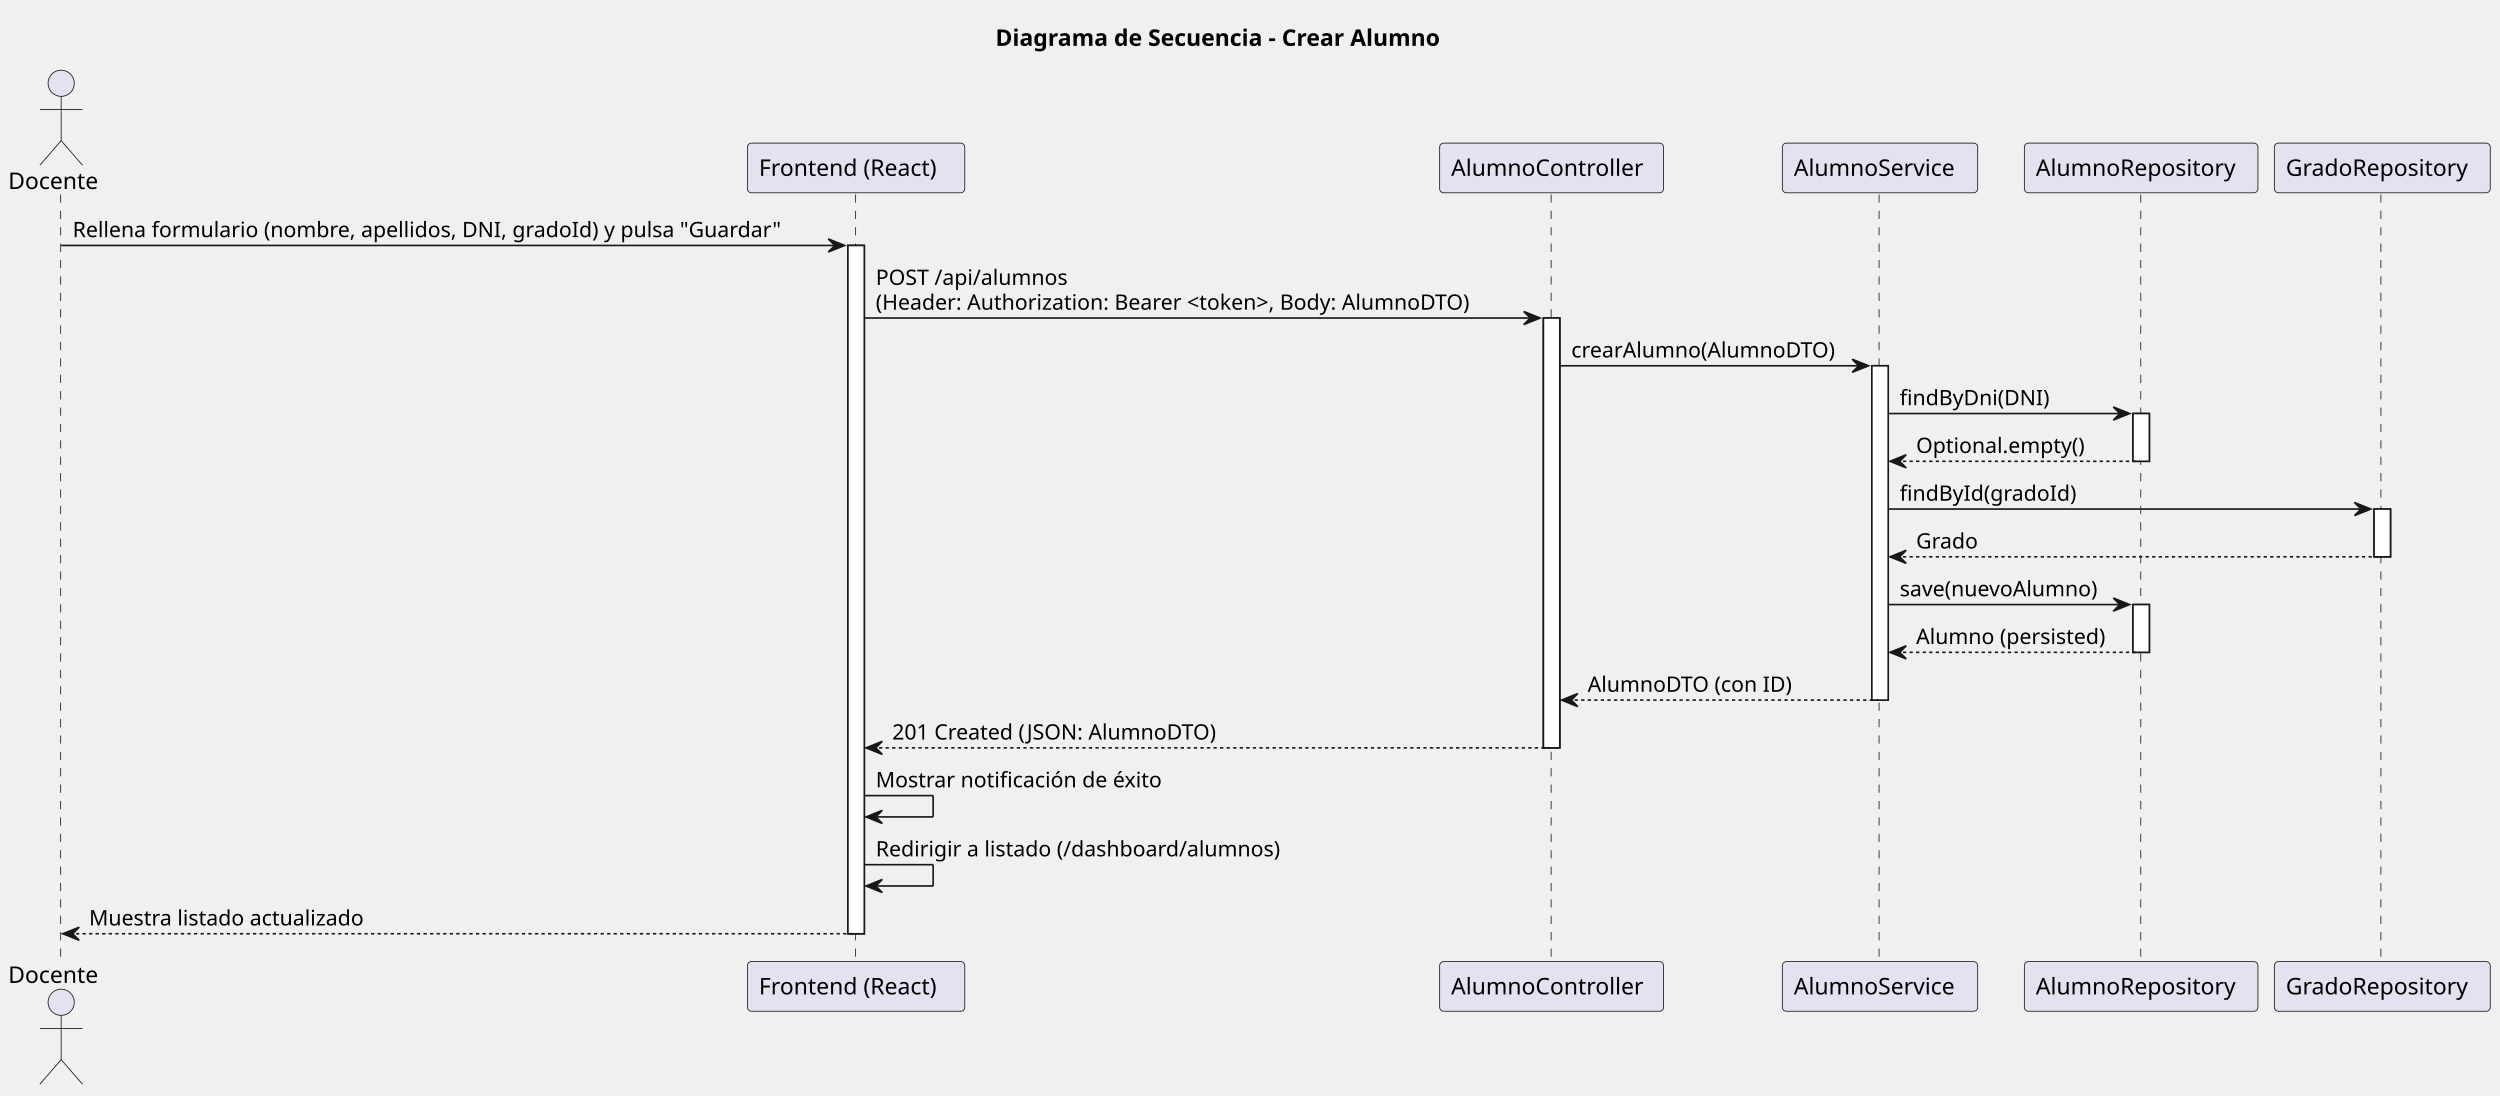
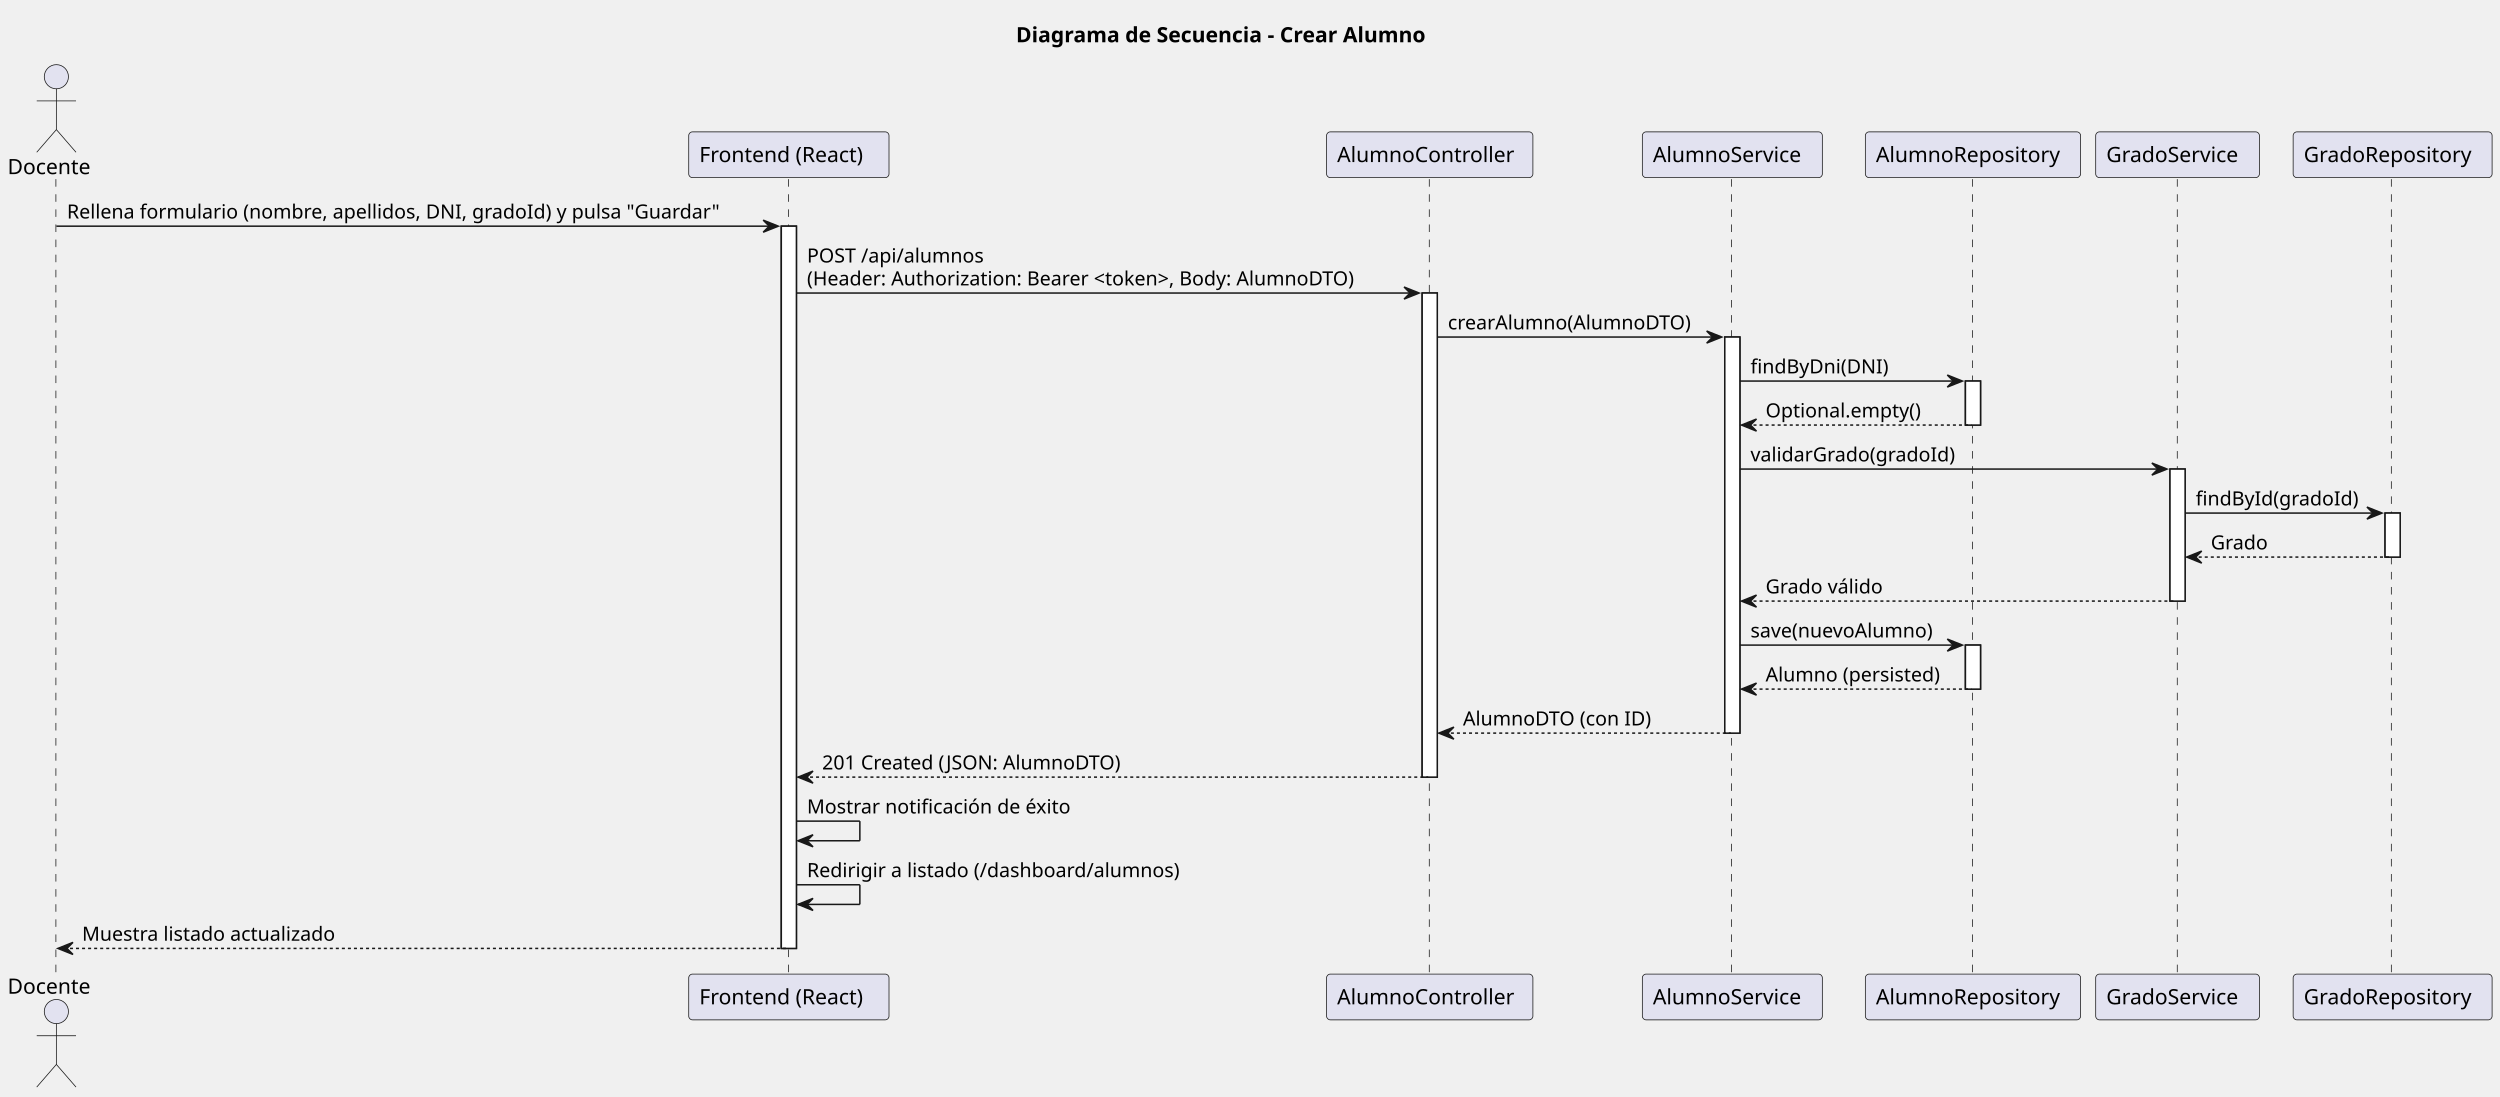
- <svg xmlns="http://www.w3.org/2000/svg" contentStyleType="text/css" data-diagram-type="SEQUENCE" height="668px" preserveAspectRatio="none" style="width:1525px;height:668px;background:#FFFFFF;" version="1.1" viewBox="0 0 1525 668" width="1525px" zoomAndPan="magnify">
+ <svg xmlns="http://www.w3.org/2000/svg" contentStyleType="text/css" data-diagram-type="SEQUENCE" height="726px" preserveAspectRatio="none" style="width:1655px;height:726px;background:#FFFFFF;" version="1.1" viewBox="0 0 1655 726" width="1655px" zoomAndPan="magnify">
  <defs />
  <g>
-     <text fill="#000000" font-family="sans-serif" font-size="14" font-weight="bold" lengthAdjust="spacing" textLength="308.622" x="607.22" y="27.995">Diagrama de Secuencia - Crear Alumno</text>
-     <g>
-       <rect fill="#FFFFFF" height="419.859" style="stroke:#181818;stroke-width:1;" width="10" x="517.226" y="149.727" />
-     </g>
-     <g>
-       <rect fill="#FFFFFF" height="262.195" style="stroke:#181818;stroke-width:1;" width="10" x="941.481" y="193.992" />
-     </g>
-     <g>
-       <rect fill="#FFFFFF" height="203.93" style="stroke:#181818;stroke-width:1;" width="10" x="1141.811" y="223.125" />
+     <text fill="#000000" font-family="sans-serif" font-size="14" font-weight="bold" lengthAdjust="spacing" textLength="308.622" x="672.575" y="27.995">Diagrama de Secuencia - Crear Alumno</text>
+     <g>
+       <rect fill="#FFFFFF" height="478.125" style="stroke:#181818;stroke-width:1;" width="10" x="517.226" y="149.727" />
+     </g>
+     <g>
+       <rect fill="#FFFFFF" height="320.461" style="stroke:#181818;stroke-width:1;" width="10" x="941.481" y="193.992" />
+     </g>
+     <g>
+       <rect fill="#FFFFFF" height="262.195" style="stroke:#181818;stroke-width:1;" width="10" x="1141.811" y="223.125" />
    </g>
    <g>
      <rect fill="#FFFFFF" height="29.133" style="stroke:#181818;stroke-width:1;" width="10" x="1301.109" y="252.258" />
    </g>
    <g>
-       <rect fill="#FFFFFF" height="29.133" style="stroke:#181818;stroke-width:1;" width="10" x="1301.109" y="368.789" />
-     </g>
-     <g>
-       <rect fill="#FFFFFF" height="29.133" style="stroke:#181818;stroke-width:1;" width="10" x="1448.207" y="310.523" />
+       <rect fill="#FFFFFF" height="29.133" style="stroke:#181818;stroke-width:1;" width="10" x="1301.109" y="427.055" />
+     </g>
+     <g>
+       <rect fill="#FFFFFF" height="87.398" style="stroke:#181818;stroke-width:1;" width="10" x="1436.542" y="310.523" />
+     </g>
+     <g>
+       <rect fill="#FFFFFF" height="29.133" style="stroke:#181818;stroke-width:1;" width="10" x="1578.918" y="339.656" />
    </g>
    <g class="participant-lifeline" data-entity-uid="part1" data-qualified-name="Actor" id="part1-lifeline">
      <g>
-         <rect fill="#000000" fill-opacity="0" height="468.992" width="8" x="33.316" y="118.594" />
-         <line style="stroke:#181818;stroke-width:0.5;stroke-dasharray:5,5;" x1="37" x2="37" y1="118.594" y2="587.586" />
+         <rect fill="#000000" fill-opacity="0" height="527.258" width="8" x="33.316" y="118.594" />
+         <line style="stroke:#181818;stroke-width:0.5;stroke-dasharray:5,5;" x1="37" x2="37" y1="118.594" y2="645.852" />
      </g>
    </g>
    <g class="participant-lifeline" data-entity-uid="part2" data-qualified-name="FE" id="part2-lifeline">
      <g>
-         <rect fill="#000000" fill-opacity="0" height="468.992" width="8" x="518.226" y="118.594" />
-         <line style="stroke:#181818;stroke-width:0.5;stroke-dasharray:5,5;" x1="521.931" x2="521.931" y1="118.594" y2="587.586" />
+         <rect fill="#000000" fill-opacity="0" height="527.258" width="8" x="518.226" y="118.594" />
+         <line style="stroke:#181818;stroke-width:0.5;stroke-dasharray:5,5;" x1="521.931" x2="521.931" y1="118.594" y2="645.852" />
      </g>
    </g>
    <g class="participant-lifeline" data-entity-uid="part3" data-qualified-name="Controller" id="part3-lifeline">
      <g>
-         <rect fill="#000000" fill-opacity="0" height="468.992" width="8" x="942.481" y="118.594" />
-         <line style="stroke:#181818;stroke-width:0.5;stroke-dasharray:5,5;" x1="946.187" x2="946.187" y1="118.594" y2="587.586" />
+         <rect fill="#000000" fill-opacity="0" height="527.258" width="8" x="942.481" y="118.594" />
+         <line style="stroke:#181818;stroke-width:0.5;stroke-dasharray:5,5;" x1="946.187" x2="946.187" y1="118.594" y2="645.852" />
      </g>
    </g>
    <g class="participant-lifeline" data-entity-uid="part4" data-qualified-name="Service" id="part4-lifeline">
      <g>
-         <rect fill="#000000" fill-opacity="0" height="468.992" width="8" x="1142.811" y="118.594" />
-         <line style="stroke:#181818;stroke-width:0.5;stroke-dasharray:5,5;" x1="1146.232" x2="1146.232" y1="118.594" y2="587.586" />
+         <rect fill="#000000" fill-opacity="0" height="527.258" width="8" x="1142.811" y="118.594" />
+         <line style="stroke:#181818;stroke-width:0.5;stroke-dasharray:5,5;" x1="1146.232" x2="1146.232" y1="118.594" y2="645.852" />
      </g>
    </g>
    <g class="participant-lifeline" data-entity-uid="part5" data-qualified-name="Repo" id="part5-lifeline">
      <g>
-         <rect fill="#000000" fill-opacity="0" height="468.992" width="8" x="1302.109" y="118.594" />
-         <line style="stroke:#181818;stroke-width:0.5;stroke-dasharray:5,5;" x1="1305.865" x2="1305.865" y1="118.594" y2="587.586" />
-       </g>
-     </g>
-     <g class="participant-lifeline" data-entity-uid="part6" data-qualified-name="GradoRepo" id="part6-lifeline">
-       <g>
-         <rect fill="#000000" fill-opacity="0" height="468.992" width="8" x="1449.207" y="118.594" />
-         <line style="stroke:#181818;stroke-width:0.5;stroke-dasharray:5,5;" x1="1452.353" x2="1452.353" y1="118.594" y2="587.586" />
+         <rect fill="#000000" fill-opacity="0" height="527.258" width="8" x="1302.109" y="118.594" />
+         <line style="stroke:#181818;stroke-width:0.5;stroke-dasharray:5,5;" x1="1305.865" x2="1305.865" y1="118.594" y2="645.852" />
+       </g>
+     </g>
+     <g class="participant-lifeline" data-entity-uid="part6" data-qualified-name="GradoService" id="part6-lifeline">
+       <g>
+         <rect fill="#000000" fill-opacity="0" height="527.258" width="8" x="1437.542" y="118.594" />
+         <line style="stroke:#181818;stroke-width:0.5;stroke-dasharray:5,5;" x1="1441.353" x2="1441.353" y1="118.594" y2="645.852" />
+       </g>
+     </g>
+     <g class="participant-lifeline" data-entity-uid="part7" data-qualified-name="GradoRepo" id="part7-lifeline">
+       <g>
+         <rect fill="#000000" fill-opacity="0" height="527.258" width="8" x="1579.918" y="118.594" />
+         <line style="stroke:#181818;stroke-width:0.5;stroke-dasharray:5,5;" x1="1583.063" x2="1583.063" y1="118.594" y2="645.852" />
      </g>
    </g>
    <g class="participant participant-head" data-entity-uid="part1" data-qualified-name="Actor" id="part1-head">
      <text fill="#000000" font-family="sans-serif" font-size="14" lengthAdjust="spacing" textLength="58.632" x="5" y="115.292">Docente</text>
      <ellipse cx="37.316" cy="50.797" fill="#E2E2F0" rx="8" ry="8" style="stroke:#181818;stroke-width:0.5;" />
      <path d="M37.316,58.797 L37.316,85.797 M24.316,66.797 L50.316,66.797 M37.316,85.797 L24.316,100.797 M37.316,85.797 L50.316,100.797" fill="none" style="stroke:#181818;stroke-width:0.5;" />
    </g>
    <g class="participant participant-tail" data-entity-uid="part1" data-qualified-name="Actor" id="part1-tail">
-       <text fill="#000000" font-family="sans-serif" font-size="14" lengthAdjust="spacing" textLength="58.632" x="5" y="599.581">Docente</text>
-       <ellipse cx="37.316" cy="611.383" fill="#E2E2F0" rx="8" ry="8" style="stroke:#181818;stroke-width:0.5;" />
-       <path d="M37.316,619.383 L37.316,646.383 M24.316,627.383 L50.316,627.383 M37.316,646.383 L24.316,661.383 M37.316,646.383 L50.316,661.383" fill="none" style="stroke:#181818;stroke-width:0.5;" />
+       <text fill="#000000" font-family="sans-serif" font-size="14" lengthAdjust="spacing" textLength="58.632" x="5" y="657.847">Docente</text>
+       <ellipse cx="37.316" cy="669.648" fill="#E2E2F0" rx="8" ry="8" style="stroke:#181818;stroke-width:0.5;" />
+       <path d="M37.316,677.648 L37.316,704.648 M24.316,685.648 L50.316,685.648 M37.316,704.648 L24.316,719.648 M37.316,704.648 L50.316,719.648" fill="none" style="stroke:#181818;stroke-width:0.5;" />
    </g>
    <g class="participant participant-head" data-entity-uid="part2" data-qualified-name="FE" id="part2-head">
      <rect fill="#E2E2F0" height="30.297" rx="2.5" ry="2.5" style="stroke:#181818;stroke-width:0.5;" width="132.59" x="455.931" y="87.297" />
      <text fill="#000000" font-family="sans-serif" font-size="14" lengthAdjust="spacing" textLength="118.59" x="462.931" y="107.292">Frontend (React)</text>
    </g>
    <g class="participant participant-tail" data-entity-uid="part2" data-qualified-name="FE" id="part2-tail">
-       <rect fill="#E2E2F0" height="30.297" rx="2.5" ry="2.5" style="stroke:#181818;stroke-width:0.5;" width="132.59" x="455.931" y="586.586" />
-       <text fill="#000000" font-family="sans-serif" font-size="14" lengthAdjust="spacing" textLength="118.59" x="462.931" y="606.581">Frontend (React)</text>
+       <rect fill="#E2E2F0" height="30.297" rx="2.5" ry="2.5" style="stroke:#181818;stroke-width:0.5;" width="132.59" x="455.931" y="644.852" />
+       <text fill="#000000" font-family="sans-serif" font-size="14" lengthAdjust="spacing" textLength="118.59" x="462.931" y="664.847">Frontend (React)</text>
    </g>
    <g class="participant participant-head" data-entity-uid="part3" data-qualified-name="Controller" id="part3-head">
      <rect fill="#E2E2F0" height="30.297" rx="2.5" ry="2.5" style="stroke:#181818;stroke-width:0.5;" width="136.589" x="878.187" y="87.297" />
      <text fill="#000000" font-family="sans-serif" font-size="14" lengthAdjust="spacing" textLength="122.589" x="885.187" y="107.292">AlumnoController</text>
    </g>
    <g class="participant participant-tail" data-entity-uid="part3" data-qualified-name="Controller" id="part3-tail">
-       <rect fill="#E2E2F0" height="30.297" rx="2.5" ry="2.5" style="stroke:#181818;stroke-width:0.5;" width="136.589" x="878.187" y="586.586" />
-       <text fill="#000000" font-family="sans-serif" font-size="14" lengthAdjust="spacing" textLength="122.589" x="885.187" y="606.581">AlumnoController</text>
+       <rect fill="#E2E2F0" height="30.297" rx="2.5" ry="2.5" style="stroke:#181818;stroke-width:0.5;" width="136.589" x="878.187" y="644.852" />
+       <text fill="#000000" font-family="sans-serif" font-size="14" lengthAdjust="spacing" textLength="122.589" x="885.187" y="664.847">AlumnoController</text>
    </g>
    <g class="participant participant-head" data-entity-uid="part4" data-qualified-name="Service" id="part4-head">
      <rect fill="#E2E2F0" height="30.297" rx="2.5" ry="2.5" style="stroke:#181818;stroke-width:0.5;" width="119.157" x="1087.232" y="87.297" />
      <text fill="#000000" font-family="sans-serif" font-size="14" lengthAdjust="spacing" textLength="105.157" x="1094.232" y="107.292">AlumnoService</text>
    </g>
    <g class="participant participant-tail" data-entity-uid="part4" data-qualified-name="Service" id="part4-tail">
-       <rect fill="#E2E2F0" height="30.297" rx="2.5" ry="2.5" style="stroke:#181818;stroke-width:0.5;" width="119.157" x="1087.232" y="586.586" />
-       <text fill="#000000" font-family="sans-serif" font-size="14" lengthAdjust="spacing" textLength="105.157" x="1094.232" y="606.581">AlumnoService</text>
+       <rect fill="#E2E2F0" height="30.297" rx="2.5" ry="2.5" style="stroke:#181818;stroke-width:0.5;" width="119.157" x="1087.232" y="644.852" />
+       <text fill="#000000" font-family="sans-serif" font-size="14" lengthAdjust="spacing" textLength="105.157" x="1094.232" y="664.847">AlumnoService</text>
    </g>
    <g class="participant participant-head" data-entity-uid="part5" data-qualified-name="Repo" id="part5-head">
      <rect fill="#E2E2F0" height="30.297" rx="2.5" ry="2.5" style="stroke:#181818;stroke-width:0.5;" width="142.488" x="1234.865" y="87.297" />
      <text fill="#000000" font-family="sans-serif" font-size="14" lengthAdjust="spacing" textLength="128.488" x="1241.865" y="107.292">AlumnoRepository</text>
    </g>
    <g class="participant participant-tail" data-entity-uid="part5" data-qualified-name="Repo" id="part5-tail">
-       <rect fill="#E2E2F0" height="30.297" rx="2.5" ry="2.5" style="stroke:#181818;stroke-width:0.5;" width="142.488" x="1234.865" y="586.586" />
-       <text fill="#000000" font-family="sans-serif" font-size="14" lengthAdjust="spacing" textLength="128.488" x="1241.865" y="606.581">AlumnoRepository</text>
-     </g>
-     <g class="participant participant-head" data-entity-uid="part6" data-qualified-name="GradoRepo" id="part6-head">
-       <rect fill="#E2E2F0" height="30.297" rx="2.5" ry="2.5" style="stroke:#181818;stroke-width:0.5;" width="131.708" x="1387.353" y="87.297" />
-       <text fill="#000000" font-family="sans-serif" font-size="14" lengthAdjust="spacing" textLength="117.708" x="1394.353" y="107.292">GradoRepository</text>
-     </g>
-     <g class="participant participant-tail" data-entity-uid="part6" data-qualified-name="GradoRepo" id="part6-tail">
-       <rect fill="#E2E2F0" height="30.297" rx="2.5" ry="2.5" style="stroke:#181818;stroke-width:0.5;" width="131.708" x="1387.353" y="586.586" />
-       <text fill="#000000" font-family="sans-serif" font-size="14" lengthAdjust="spacing" textLength="117.708" x="1394.353" y="606.581">GradoRepository</text>
-     </g>
-     <g>
-       <rect fill="#FFFFFF" height="419.859" style="stroke:#181818;stroke-width:1;" width="10" x="517.226" y="149.727" />
-     </g>
-     <g>
-       <rect fill="#FFFFFF" height="262.195" style="stroke:#181818;stroke-width:1;" width="10" x="941.481" y="193.992" />
-     </g>
-     <g>
-       <rect fill="#FFFFFF" height="203.93" style="stroke:#181818;stroke-width:1;" width="10" x="1141.811" y="223.125" />
+       <rect fill="#E2E2F0" height="30.297" rx="2.5" ry="2.5" style="stroke:#181818;stroke-width:0.5;" width="142.488" x="1234.865" y="644.852" />
+       <text fill="#000000" font-family="sans-serif" font-size="14" lengthAdjust="spacing" textLength="128.488" x="1241.865" y="664.847">AlumnoRepository</text>
+     </g>
+     <g class="participant participant-head" data-entity-uid="part6" data-qualified-name="GradoService" id="part6-head">
+       <rect fill="#E2E2F0" height="30.297" rx="2.5" ry="2.5" style="stroke:#181818;stroke-width:0.5;" width="108.377" x="1387.353" y="87.297" />
+       <text fill="#000000" font-family="sans-serif" font-size="14" lengthAdjust="spacing" textLength="94.377" x="1394.353" y="107.292">GradoService</text>
+     </g>
+     <g class="participant participant-tail" data-entity-uid="part6" data-qualified-name="GradoService" id="part6-tail">
+       <rect fill="#E2E2F0" height="30.297" rx="2.5" ry="2.5" style="stroke:#181818;stroke-width:0.5;" width="108.377" x="1387.353" y="644.852" />
+       <text fill="#000000" font-family="sans-serif" font-size="14" lengthAdjust="spacing" textLength="94.377" x="1394.353" y="664.847">GradoService</text>
+     </g>
+     <g class="participant participant-head" data-entity-uid="part7" data-qualified-name="GradoRepo" id="part7-head">
+       <rect fill="#E2E2F0" height="30.297" rx="2.5" ry="2.5" style="stroke:#181818;stroke-width:0.5;" width="131.708" x="1518.063" y="87.297" />
+       <text fill="#000000" font-family="sans-serif" font-size="14" lengthAdjust="spacing" textLength="117.708" x="1525.063" y="107.292">GradoRepository</text>
+     </g>
+     <g class="participant participant-tail" data-entity-uid="part7" data-qualified-name="GradoRepo" id="part7-tail">
+       <rect fill="#E2E2F0" height="30.297" rx="2.5" ry="2.5" style="stroke:#181818;stroke-width:0.5;" width="131.708" x="1518.063" y="644.852" />
+       <text fill="#000000" font-family="sans-serif" font-size="14" lengthAdjust="spacing" textLength="117.708" x="1525.063" y="664.847">GradoRepository</text>
+     </g>
+     <g>
+       <rect fill="#FFFFFF" height="478.125" style="stroke:#181818;stroke-width:1;" width="10" x="517.226" y="149.727" />
+     </g>
+     <g>
+       <rect fill="#FFFFFF" height="320.461" style="stroke:#181818;stroke-width:1;" width="10" x="941.481" y="193.992" />
+     </g>
+     <g>
+       <rect fill="#FFFFFF" height="262.195" style="stroke:#181818;stroke-width:1;" width="10" x="1141.811" y="223.125" />
    </g>
    <g>
      <rect fill="#FFFFFF" height="29.133" style="stroke:#181818;stroke-width:1;" width="10" x="1301.109" y="252.258" />
    </g>
    <g>
-       <rect fill="#FFFFFF" height="29.133" style="stroke:#181818;stroke-width:1;" width="10" x="1301.109" y="368.789" />
-     </g>
-     <g>
-       <rect fill="#FFFFFF" height="29.133" style="stroke:#181818;stroke-width:1;" width="10" x="1448.207" y="310.523" />
+       <rect fill="#FFFFFF" height="29.133" style="stroke:#181818;stroke-width:1;" width="10" x="1301.109" y="427.055" />
+     </g>
+     <g>
+       <rect fill="#FFFFFF" height="87.398" style="stroke:#181818;stroke-width:1;" width="10" x="1436.542" y="310.523" />
+     </g>
+     <g>
+       <rect fill="#FFFFFF" height="29.133" style="stroke:#181818;stroke-width:1;" width="10" x="1578.918" y="339.656" />
    </g>
    <g class="message" data-entity-1="part1" data-entity-2="part2" id="msg1">
      <polygon fill="#181818" points="505.226,145.727,515.226,149.727,505.226,153.727,509.226,149.727" style="stroke:#181818;stroke-width:1;" />
      <line style="stroke:#181818;stroke-width:1;" x1="37.316" x2="511.226" y1="149.727" y2="149.727" />
      <text fill="#000000" font-family="sans-serif" font-size="13" lengthAdjust="spacing" textLength="460.91" x="44.316" y="144.661">Rellena formulario (nombre, apellidos, DNI, gradoId) y pulsa "Guardar"</text>
    </g>
    <g class="message" data-entity-1="part2" data-entity-2="part3" id="msg2">
      <polygon fill="#181818" points="929.481,189.992,939.481,193.992,929.481,197.992,933.481,193.992" style="stroke:#181818;stroke-width:1;" />
      <line style="stroke:#181818;stroke-width:1;" x1="527.226" x2="935.481" y1="193.992" y2="193.992" />
      <text fill="#000000" font-family="sans-serif" font-size="13" lengthAdjust="spacing" textLength="122.434" x="534.226" y="173.793">POST /api/alumnos</text>
      <text fill="#000000" font-family="sans-serif" font-size="13" lengthAdjust="spacing" textLength="395.256" x="534.226" y="188.926">(Header: Authorization: Bearer &lt;token&gt;, Body: AlumnoDTO)</text>
    </g>
    <g class="message" data-entity-1="part3" data-entity-2="part4" id="msg3">
      <polygon fill="#181818" points="1129.811,219.125,1139.811,223.125,1129.811,227.125,1133.811,223.125" style="stroke:#181818;stroke-width:1;" />
      <line style="stroke:#181818;stroke-width:1;" x1="951.481" x2="1135.811" y1="223.125" y2="223.125" />
      <text fill="#000000" font-family="sans-serif" font-size="13" lengthAdjust="spacing" textLength="171.33" x="958.481" y="218.059">crearAlumno(AlumnoDTO)</text>
    </g>
    <g class="message" data-entity-1="part4" data-entity-2="part5" id="msg4">
      <polygon fill="#181818" points="1289.109,248.258,1299.109,252.258,1289.109,256.258,1293.109,252.258" style="stroke:#181818;stroke-width:1;" />
      <line style="stroke:#181818;stroke-width:1;" x1="1151.811" x2="1295.109" y1="252.258" y2="252.258" />
      <text fill="#000000" font-family="sans-serif" font-size="13" lengthAdjust="spacing" textLength="96.865" x="1158.811" y="247.192">findByDni(DNI)</text>
    </g>
    <g class="message" data-entity-1="part5" data-entity-2="part4" id="msg5">
      <polygon fill="#181818" points="1162.811,277.391,1152.811,281.391,1162.811,285.391,1158.811,281.391" style="stroke:#181818;stroke-width:1;" />
      <line style="stroke:#181818;stroke-width:1;stroke-dasharray:2,2;" x1="1156.811" x2="1305.109" y1="281.391" y2="281.391" />
      <text fill="#000000" font-family="sans-serif" font-size="13" lengthAdjust="spacing" textLength="110.944" x="1168.811" y="276.325">Optional.empty()</text>
    </g>
    <g class="message" data-entity-1="part4" data-entity-2="part6" id="msg6">
-       <polygon fill="#181818" points="1436.207,306.523,1446.207,310.523,1436.207,314.523,1440.207,310.523" style="stroke:#181818;stroke-width:1;" />
-       <line style="stroke:#181818;stroke-width:1;" x1="1151.811" x2="1442.207" y1="310.523" y2="310.523" />
-       <text fill="#000000" font-family="sans-serif" font-size="13" lengthAdjust="spacing" textLength="113.376" x="1158.811" y="305.457">findById(gradoId)</text>
-     </g>
-     <g class="message" data-entity-1="part6" data-entity-2="part4" id="msg7">
-       <polygon fill="#181818" points="1162.811,335.656,1152.811,339.656,1162.811,343.656,1158.811,339.656" style="stroke:#181818;stroke-width:1;" />
-       <line style="stroke:#181818;stroke-width:1;stroke-dasharray:2,2;" x1="1156.811" x2="1452.207" y1="339.656" y2="339.656" />
-       <text fill="#000000" font-family="sans-serif" font-size="13" lengthAdjust="spacing" textLength="39.59" x="1168.811" y="334.59">Grado</text>
-     </g>
-     <g class="message" data-entity-1="part4" data-entity-2="part5" id="msg8">
-       <polygon fill="#181818" points="1289.109,364.789,1299.109,368.789,1289.109,372.789,1293.109,368.789" style="stroke:#181818;stroke-width:1;" />
-       <line style="stroke:#181818;stroke-width:1;" x1="1151.811" x2="1295.109" y1="368.789" y2="368.789" />
-       <text fill="#000000" font-family="sans-serif" font-size="13" lengthAdjust="spacing" textLength="130.298" x="1158.811" y="363.723">save(nuevoAlumno)</text>
-     </g>
-     <g class="message" data-entity-1="part5" data-entity-2="part4" id="msg9">
+       <polygon fill="#181818" points="1424.542,306.523,1434.542,310.523,1424.542,314.523,1428.542,310.523" style="stroke:#181818;stroke-width:1;" />
+       <line style="stroke:#181818;stroke-width:1;" x1="1151.811" x2="1430.542" y1="310.523" y2="310.523" />
+       <text fill="#000000" font-family="sans-serif" font-size="13" lengthAdjust="spacing" textLength="144.035" x="1158.811" y="305.457">validarGrado(gradoId)</text>
+     </g>
+     <g class="message" data-entity-1="part6" data-entity-2="part7" id="msg7">
+       <polygon fill="#181818" points="1566.918,335.656,1576.918,339.656,1566.918,343.656,1570.918,339.656" style="stroke:#181818;stroke-width:1;" />
+       <line style="stroke:#181818;stroke-width:1;" x1="1446.542" x2="1572.918" y1="339.656" y2="339.656" />
+       <text fill="#000000" font-family="sans-serif" font-size="13" lengthAdjust="spacing" textLength="113.376" x="1453.542" y="334.59">findById(gradoId)</text>
+     </g>
+     <g class="message" data-entity-1="part7" data-entity-2="part6" id="msg8">
+       <polygon fill="#181818" points="1457.542,364.789,1447.542,368.789,1457.542,372.789,1453.542,368.789" style="stroke:#181818;stroke-width:1;" />
+       <line style="stroke:#181818;stroke-width:1;stroke-dasharray:2,2;" x1="1451.542" x2="1582.918" y1="368.789" y2="368.789" />
+       <text fill="#000000" font-family="sans-serif" font-size="13" lengthAdjust="spacing" textLength="39.59" x="1463.542" y="363.723">Grado</text>
+     </g>
+     <g class="message" data-entity-1="part6" data-entity-2="part4" id="msg9">
      <polygon fill="#181818" points="1162.811,393.922,1152.811,397.922,1162.811,401.922,1158.811,397.922" style="stroke:#181818;stroke-width:1;" />
-       <line style="stroke:#181818;stroke-width:1;stroke-dasharray:2,2;" x1="1156.811" x2="1305.109" y1="397.922" y2="397.922" />
-       <text fill="#000000" font-family="sans-serif" font-size="13" lengthAdjust="spacing" textLength="123.976" x="1168.811" y="392.856">Alumno (persisted)</text>
-     </g>
-     <g class="message" data-entity-1="part4" data-entity-2="part3" id="msg10">
-       <polygon fill="#181818" points="962.481,423.055,952.481,427.055,962.481,431.055,958.481,427.055" style="stroke:#181818;stroke-width:1;" />
-       <line style="stroke:#181818;stroke-width:1;stroke-dasharray:2,2;" x1="956.481" x2="1145.811" y1="427.055" y2="427.055" />
-       <text fill="#000000" font-family="sans-serif" font-size="13" lengthAdjust="spacing" textLength="133.377" x="968.481" y="421.989">AlumnoDTO (con ID)</text>
-     </g>
-     <g class="message" data-entity-1="part3" data-entity-2="part2" id="msg11">
-       <polygon fill="#181818" points="538.226,452.188,528.226,456.188,538.226,460.188,534.226,456.188" style="stroke:#181818;stroke-width:1;" />
-       <line style="stroke:#181818;stroke-width:1;stroke-dasharray:2,2;" x1="532.226" x2="945.481" y1="456.188" y2="456.188" />
-       <text fill="#000000" font-family="sans-serif" font-size="13" lengthAdjust="spacing" textLength="213.294" x="544.226" y="451.122">201 Created (JSON: AlumnoDTO)</text>
-     </g>
-     <g class="message" data-entity-1="part2" data-entity-2="part2" id="msg12">
-       <line style="stroke:#181818;stroke-width:1;" x1="527.226" x2="569.226" y1="485.32" y2="485.32" />
-       <line style="stroke:#181818;stroke-width:1;" x1="569.226" x2="569.226" y1="485.32" y2="498.32" />
-       <line style="stroke:#181818;stroke-width:1;" x1="528.226" x2="569.226" y1="498.32" y2="498.32" />
-       <polygon fill="#181818" points="538.226,494.32,528.226,498.32,538.226,502.32,534.226,498.32" style="stroke:#181818;stroke-width:1;" />
-       <text fill="#000000" font-family="sans-serif" font-size="13" lengthAdjust="spacing" textLength="185.853" x="534.226" y="480.254">Mostrar notificación de éxito</text>
-     </g>
-     <g class="message" data-entity-1="part2" data-entity-2="part2" id="msg13">
-       <line style="stroke:#181818;stroke-width:1;" x1="527.226" x2="569.226" y1="527.453" y2="527.453" />
-       <line style="stroke:#181818;stroke-width:1;" x1="569.226" x2="569.226" y1="527.453" y2="540.453" />
-       <line style="stroke:#181818;stroke-width:1;" x1="528.226" x2="569.226" y1="540.453" y2="540.453" />
-       <polygon fill="#181818" points="538.226,536.453,528.226,540.453,538.226,544.453,534.226,540.453" style="stroke:#181818;stroke-width:1;" />
-       <text fill="#000000" font-family="sans-serif" font-size="13" lengthAdjust="spacing" textLength="262.038" x="534.226" y="522.387">Redirigir a listado (/dashboard/alumnos)</text>
-     </g>
-     <g class="message" data-entity-1="part2" data-entity-2="part1" id="msg14">
-       <polygon fill="#181818" points="48.316,565.586,38.316,569.586,48.316,573.586,44.316,569.586" style="stroke:#181818;stroke-width:1;" />
-       <line style="stroke:#181818;stroke-width:1;stroke-dasharray:2,2;" x1="42.316" x2="521.226" y1="569.586" y2="569.586" />
-       <text fill="#000000" font-family="sans-serif" font-size="13" lengthAdjust="spacing" textLength="178.801" x="54.316" y="564.52">Muestra listado actualizado</text>
+       <line style="stroke:#181818;stroke-width:1;stroke-dasharray:2,2;" x1="1156.811" x2="1440.542" y1="397.922" y2="397.922" />
+       <text fill="#000000" font-family="sans-serif" font-size="13" lengthAdjust="spacing" textLength="82.811" x="1168.811" y="392.856">Grado válido</text>
+     </g>
+     <g class="message" data-entity-1="part4" data-entity-2="part5" id="msg10">
+       <polygon fill="#181818" points="1289.109,423.055,1299.109,427.055,1289.109,431.055,1293.109,427.055" style="stroke:#181818;stroke-width:1;" />
+       <line style="stroke:#181818;stroke-width:1;" x1="1151.811" x2="1295.109" y1="427.055" y2="427.055" />
+       <text fill="#000000" font-family="sans-serif" font-size="13" lengthAdjust="spacing" textLength="130.298" x="1158.811" y="421.989">save(nuevoAlumno)</text>
+     </g>
+     <g class="message" data-entity-1="part5" data-entity-2="part4" id="msg11">
+       <polygon fill="#181818" points="1162.811,452.188,1152.811,456.188,1162.811,460.188,1158.811,456.188" style="stroke:#181818;stroke-width:1;" />
+       <line style="stroke:#181818;stroke-width:1;stroke-dasharray:2,2;" x1="1156.811" x2="1305.109" y1="456.188" y2="456.188" />
+       <text fill="#000000" font-family="sans-serif" font-size="13" lengthAdjust="spacing" textLength="123.976" x="1168.811" y="451.122">Alumno (persisted)</text>
+     </g>
+     <g class="message" data-entity-1="part4" data-entity-2="part3" id="msg12">
+       <polygon fill="#181818" points="962.481,481.32,952.481,485.32,962.481,489.32,958.481,485.32" style="stroke:#181818;stroke-width:1;" />
+       <line style="stroke:#181818;stroke-width:1;stroke-dasharray:2,2;" x1="956.481" x2="1145.811" y1="485.32" y2="485.32" />
+       <text fill="#000000" font-family="sans-serif" font-size="13" lengthAdjust="spacing" textLength="133.377" x="968.481" y="480.254">AlumnoDTO (con ID)</text>
+     </g>
+     <g class="message" data-entity-1="part3" data-entity-2="part2" id="msg13">
+       <polygon fill="#181818" points="538.226,510.453,528.226,514.453,538.226,518.453,534.226,514.453" style="stroke:#181818;stroke-width:1;" />
+       <line style="stroke:#181818;stroke-width:1;stroke-dasharray:2,2;" x1="532.226" x2="945.481" y1="514.453" y2="514.453" />
+       <text fill="#000000" font-family="sans-serif" font-size="13" lengthAdjust="spacing" textLength="213.294" x="544.226" y="509.387">201 Created (JSON: AlumnoDTO)</text>
+     </g>
+     <g class="message" data-entity-1="part2" data-entity-2="part2" id="msg14">
+       <line style="stroke:#181818;stroke-width:1;" x1="527.226" x2="569.226" y1="543.586" y2="543.586" />
+       <line style="stroke:#181818;stroke-width:1;" x1="569.226" x2="569.226" y1="543.586" y2="556.586" />
+       <line style="stroke:#181818;stroke-width:1;" x1="528.226" x2="569.226" y1="556.586" y2="556.586" />
+       <polygon fill="#181818" points="538.226,552.586,528.226,556.586,538.226,560.586,534.226,556.586" style="stroke:#181818;stroke-width:1;" />
+       <text fill="#000000" font-family="sans-serif" font-size="13" lengthAdjust="spacing" textLength="185.853" x="534.226" y="538.52">Mostrar notificación de éxito</text>
+     </g>
+     <g class="message" data-entity-1="part2" data-entity-2="part2" id="msg15">
+       <line style="stroke:#181818;stroke-width:1;" x1="527.226" x2="569.226" y1="585.719" y2="585.719" />
+       <line style="stroke:#181818;stroke-width:1;" x1="569.226" x2="569.226" y1="585.719" y2="598.719" />
+       <line style="stroke:#181818;stroke-width:1;" x1="528.226" x2="569.226" y1="598.719" y2="598.719" />
+       <polygon fill="#181818" points="538.226,594.719,528.226,598.719,538.226,602.719,534.226,598.719" style="stroke:#181818;stroke-width:1;" />
+       <text fill="#000000" font-family="sans-serif" font-size="13" lengthAdjust="spacing" textLength="262.038" x="534.226" y="580.653">Redirigir a listado (/dashboard/alumnos)</text>
+     </g>
+     <g class="message" data-entity-1="part2" data-entity-2="part1" id="msg16">
+       <polygon fill="#181818" points="48.316,623.852,38.316,627.852,48.316,631.852,44.316,627.852" style="stroke:#181818;stroke-width:1;" />
+       <line style="stroke:#181818;stroke-width:1;stroke-dasharray:2,2;" x1="42.316" x2="521.226" y1="627.852" y2="627.852" />
+       <text fill="#000000" font-family="sans-serif" font-size="13" lengthAdjust="spacing" textLength="178.801" x="54.316" y="622.786">Muestra listado actualizado</text>
    </g>
  </g>
</svg>
